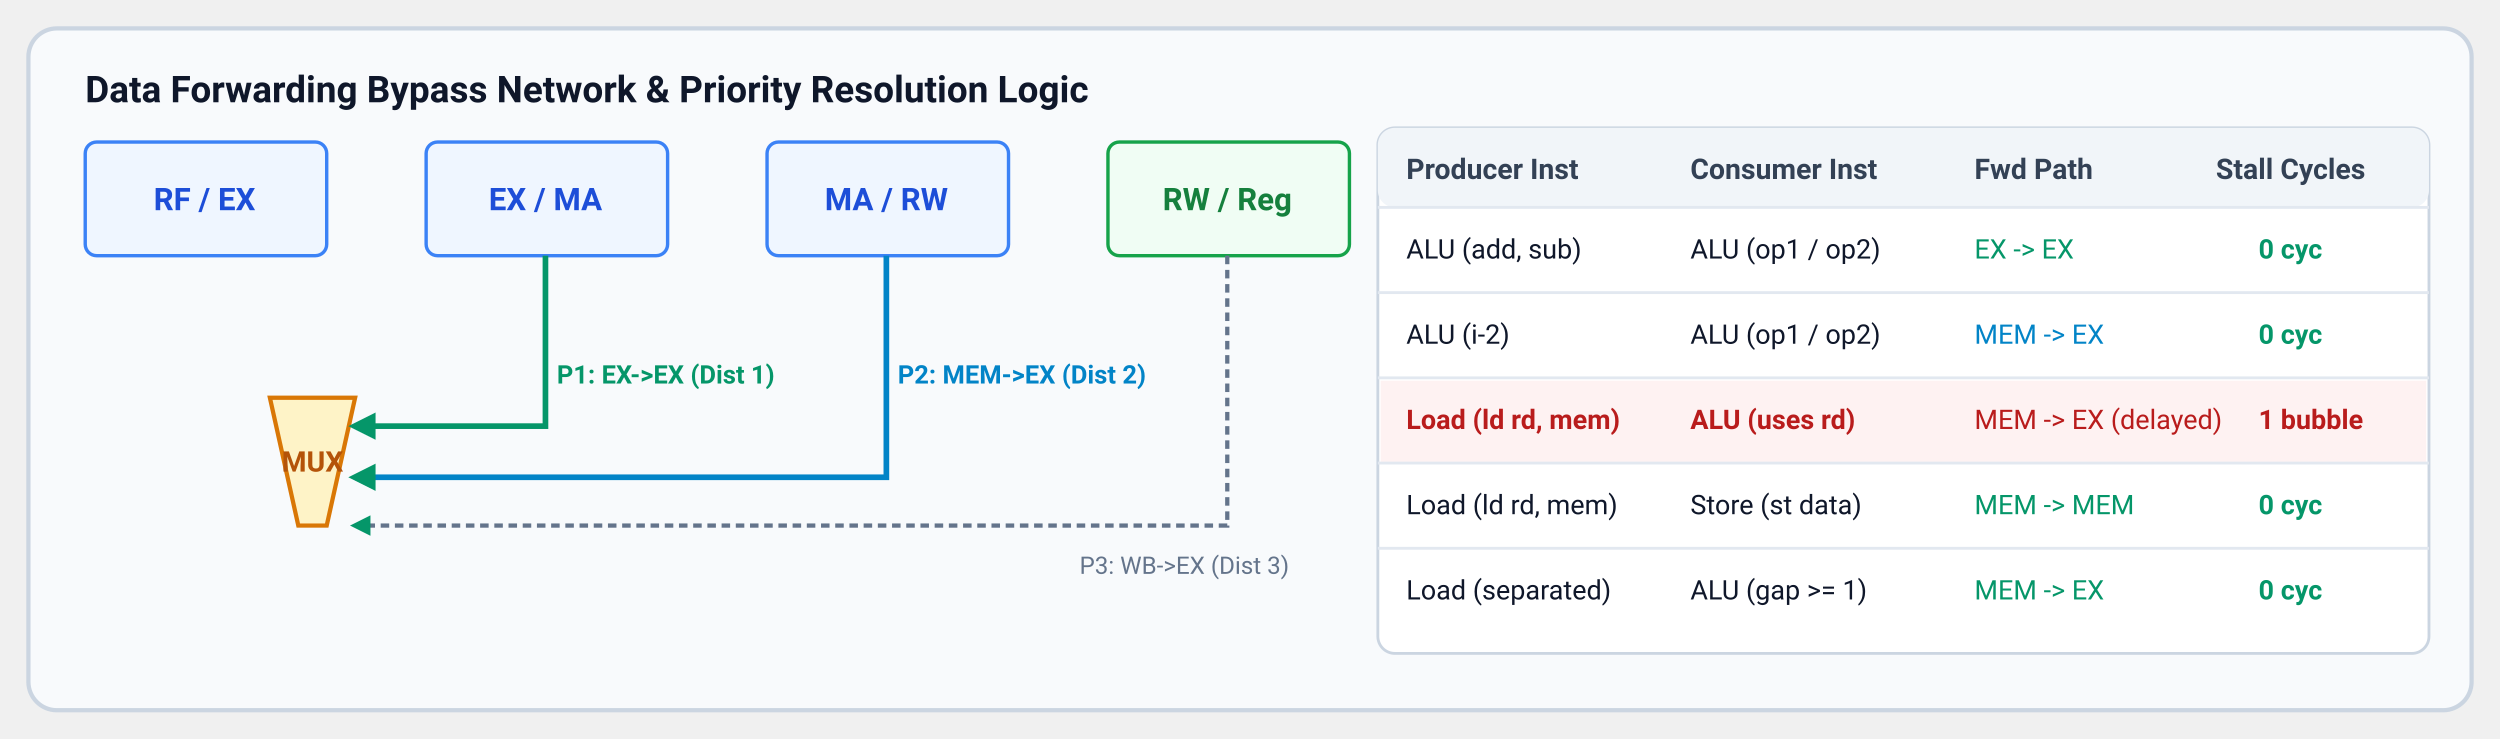
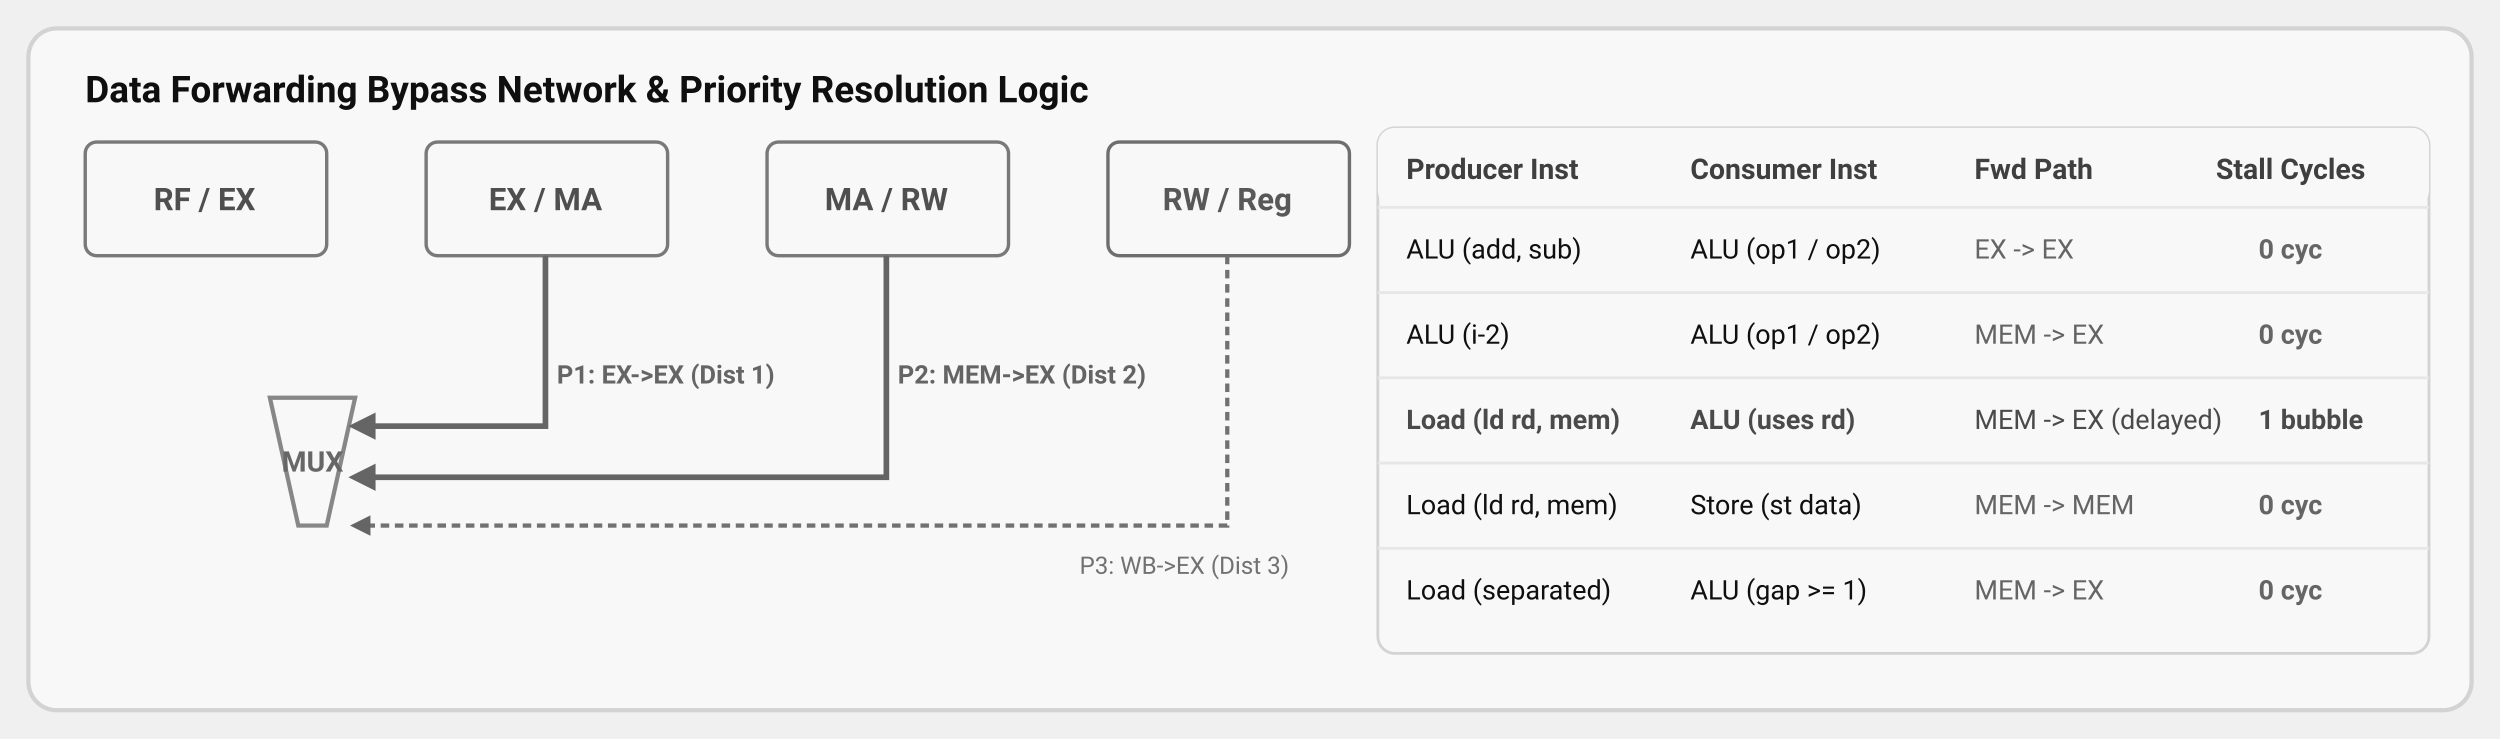
- <svg xmlns="http://www.w3.org/2000/svg" viewBox="0 0 880 260" width="100%" height="100%" style="background:#ffffff; font-family: -apple-system, BlinkMacSystemFont, 'Segoe UI', Roboto, Helvetica, Arial, sans-serif;">
+ <svg xmlns="http://www.w3.org/2000/svg" viewBox="0 0 880 260" width="100%" height="100%" style="background:#f8f8f8; font-family: -apple-system, BlinkMacSystemFont, 'Segoe UI', Roboto, Helvetica, Arial, sans-serif;">
  <defs>
    <marker id="fwdArr" viewBox="0 0 10 10" refX="6" refY="5" markerWidth="6" markerHeight="6" orient="auto-start-reverse">
-       <path d="M 0 1 L 8 5 L 0 9 z" fill="#059669" />
+       <path d="M 0 1 L 8 5 L 0 9 z" fill="#656565" />
    </marker>
    <marker id="stallArr" viewBox="0 0 10 10" refX="6" refY="5" markerWidth="6" markerHeight="6" orient="auto-start-reverse">
-       <path d="M 0 1 L 8 5 L 0 9 z" fill="#dc2626" />
+       <path d="M 0 1 L 8 5 L 0 9 z" fill="#5c5c5c" />
    </marker>
  </defs>
-   <rect x="10" y="10" width="860" height="240" rx="10" fill="#f8fafc" stroke="#cbd5e1" stroke-width="1.5" />
-   <text x="30" y="36" font-size="13" font-weight="bold" fill="#0f172a">Data Forwarding Bypass Network &amp; Priority Resolution Logic</text>
+   <rect x="10" y="10" width="860" height="240" rx="10" fill="#f8f8f8" stroke="#d3d3d3" stroke-width="1.5" />
+   <text x="30" y="36" font-size="13" font-weight="bold" fill="#0f0f0f">Data Forwarding Bypass Network &amp; Priority Resolution Logic</text>
  <g transform="translate(30, 50)">
-     <rect x="0" y="0" width="85" height="40" rx="4" fill="#eff6ff" stroke="#3b82f6" stroke-width="1.2" />
-     <text x="42" y="24" font-size="11" font-weight="bold" fill="#1d4ed8" text-anchor="middle">RF / EX</text>
-     <rect x="120" y="0" width="85" height="40" rx="4" fill="#eff6ff" stroke="#3b82f6" stroke-width="1.2" />
-     <text x="162" y="24" font-size="11" font-weight="bold" fill="#1d4ed8" text-anchor="middle">EX / MA</text>
-     <rect x="240" y="0" width="85" height="40" rx="4" fill="#eff6ff" stroke="#3b82f6" stroke-width="1.2" />
-     <text x="282" y="24" font-size="11" font-weight="bold" fill="#1d4ed8" text-anchor="middle">MA / RW</text>
-     <rect x="360" y="0" width="85" height="40" rx="4" fill="#f0fdf4" stroke="#16a34a" stroke-width="1.2" />
-     <text x="402" y="24" font-size="11" font-weight="bold" fill="#15803d" text-anchor="middle">RW / Reg</text>
-     <polygon points="65,90 95,90 85,135 75,135" fill="#fef3c7" stroke="#d97706" stroke-width="1.5" />
-     <text x="80" y="116" font-size="10" font-weight="bold" fill="#b45309" text-anchor="middle">MUX</text>
-     <path d="M 162 40 L 162 100 L 95 100" fill="none" stroke="#059669" stroke-width="2" marker-end="url(#fwdArr)" />
-     <text x="166" y="85" font-size="9" font-weight="bold" fill="#059669">P1: EX-&gt;EX (Dist 1)</text>
-     <path d="M 282 40 L 282 118 L 95 118" fill="none" stroke="#0284c7" stroke-width="2" marker-end="url(#fwdArr)" />
-     <text x="286" y="85" font-size="9" font-weight="bold" fill="#0284c7">P2: MEM-&gt;EX (Dist 2)</text>
-     <path d="M 402 40 L 402 135 L 95 135" fill="none" stroke="#64748b" stroke-width="1.5" stroke-dasharray="3,2" marker-end="url(#fwdArr)" />
-     <text x="350" y="152" font-size="8.5" fill="#64748b">P3: WB-&gt;EX (Dist 3)</text>
+     <rect x="0" y="0" width="85" height="40" rx="4" fill="#f8f8f8" stroke="#797979" stroke-width="1.2" />
+     <text x="42" y="24" font-size="11" font-weight="bold" fill="#4f4f4f" text-anchor="middle">RF / EX</text>
+     <rect x="120" y="0" width="85" height="40" rx="4" fill="#f8f8f8" stroke="#797979" stroke-width="1.2" />
+     <text x="162" y="24" font-size="11" font-weight="bold" fill="#4f4f4f" text-anchor="middle">EX / MA</text>
+     <rect x="240" y="0" width="85" height="40" rx="4" fill="#f8f8f8" stroke="#797979" stroke-width="1.2" />
+     <text x="282" y="24" font-size="11" font-weight="bold" fill="#4f4f4f" text-anchor="middle">MA / RW</text>
+     <rect x="360" y="0" width="85" height="40" rx="4" fill="#f8f8f8" stroke="#6e6e6e" stroke-width="1.2" />
+     <text x="402" y="24" font-size="11" font-weight="bold" fill="#585858" text-anchor="middle">RW / Reg</text>
+     <polygon points="65,90 95,90 85,135 75,135" fill="#f8f8f8" stroke="#878787" stroke-width="1.5" />
+     <text x="80" y="116" font-size="10" font-weight="bold" fill="#676767" text-anchor="middle">MUX</text>
+     <path d="M 162 40 L 162 100 L 95 100" fill="none" stroke="#656565" stroke-width="2" marker-end="url(#fwdArr)" />
+     <text x="166" y="85" font-size="9" font-weight="bold" fill="#656565">P1: EX-&gt;EX (Dist 1)</text>
+     <path d="M 282 40 L 282 118 L 95 118" fill="none" stroke="#646464" stroke-width="2" marker-end="url(#fwdArr)" />
+     <text x="286" y="85" font-size="9" font-weight="bold" fill="#646464">P2: MEM-&gt;EX (Dist 2)</text>
+     <path d="M 402 40 L 402 135 L 95 135" fill="none" stroke="#717171" stroke-width="1.5" stroke-dasharray="3,2" marker-end="url(#fwdArr)" />
+     <text x="350" y="152" font-size="8.5" fill="#717171">P3: WB-&gt;EX (Dist 3)</text>
  </g>
  <g transform="translate(485, 45)">
-     <rect x="0" y="0" width="370" height="185" rx="6" fill="#ffffff" stroke="#cbd5e1" stroke-width="1" />
-     <rect x="0" y="0" width="370" height="28" rx="6" fill="#f1f5f9" />
-     <text x="10" y="18" font-size="10" font-weight="bold" fill="#334155">Producer Inst</text>
-     <text x="110" y="18" font-size="10" font-weight="bold" fill="#334155">Consumer Inst</text>
-     <text x="210" y="18" font-size="10" font-weight="bold" fill="#334155">Fwd Path</text>
-     <text x="295" y="18" font-size="10" font-weight="bold" fill="#334155">Stall Cycles</text>
-     <line x1="0" y1="28" x2="370" y2="28" stroke="#e2e8f0" />
-     <text x="10" y="46" font-size="9.5" fill="#0f172a">ALU (add, sub)</text>
-     <text x="110" y="46" font-size="9.5" fill="#0f172a">ALU (op1 / op2)</text>
-     <text x="210" y="46" font-size="9.5" fill="#059669">EX -&gt; EX</text>
-     <text x="310" y="46" font-size="9.5" font-weight="bold" fill="#059669">0 cyc</text>
-     <line x1="0" y1="58" x2="370" y2="58" stroke="#e2e8f0" />
-     <text x="10" y="76" font-size="9.5" fill="#0f172a">ALU (i-2)</text>
-     <text x="110" y="76" font-size="9.5" fill="#0f172a">ALU (op1 / op2)</text>
-     <text x="210" y="76" font-size="9.5" fill="#0284c7">MEM -&gt; EX</text>
-     <text x="310" y="76" font-size="9.5" font-weight="bold" fill="#059669">0 cyc</text>
-     <line x1="0" y1="88" x2="370" y2="88" stroke="#e2e8f0" />
-     <rect x="1" y="89" width="368" height="29" fill="#fef2f2" />
-     <text x="10" y="106" font-size="9.5" font-weight="bold" fill="#b91c1c">Load (ld rd, mem)</text>
-     <text x="110" y="106" font-size="9.5" font-weight="bold" fill="#b91c1c">ALU (uses rd)</text>
-     <text x="210" y="106" font-size="9.5" fill="#b91c1c">MEM -&gt; EX (delayed)</text>
-     <text x="310" y="106" font-size="9.5" font-weight="bold" fill="#b91c1c">1 bubble</text>
-     <line x1="0" y1="118" x2="370" y2="118" stroke="#e2e8f0" />
-     <text x="10" y="136" font-size="9.5" fill="#0f172a">Load (ld rd, mem)</text>
-     <text x="110" y="136" font-size="9.5" fill="#0f172a">Store (st data)</text>
-     <text x="210" y="136" font-size="9.5" fill="#059669">MEM -&gt; MEM</text>
-     <text x="310" y="136" font-size="9.5" font-weight="bold" fill="#059669">0 cyc</text>
-     <line x1="0" y1="148" x2="370" y2="148" stroke="#e2e8f0" />
-     <text x="10" y="166" font-size="9.5" fill="#0f172a">Load (separated)</text>
-     <text x="110" y="166" font-size="9.5" fill="#0f172a">ALU (gap &gt;= 1)</text>
-     <text x="210" y="166" font-size="9.5" fill="#059669">MEM -&gt; EX</text>
-     <text x="310" y="166" font-size="9.5" font-weight="bold" fill="#059669">0 cyc</text>
+     <rect x="0" y="0" width="370" height="185" rx="6" fill="#f8f8f8" stroke="#d3d3d3" stroke-width="1" />
+     <rect x="0" y="0" width="370" height="28" rx="6" fill="#f8f8f8" />
+     <text x="10" y="18" font-size="10" font-weight="bold" fill="#3f3f3f">Producer Inst</text>
+     <text x="110" y="18" font-size="10" font-weight="bold" fill="#3f3f3f">Consumer Inst</text>
+     <text x="210" y="18" font-size="10" font-weight="bold" fill="#3f3f3f">Fwd Path</text>
+     <text x="295" y="18" font-size="10" font-weight="bold" fill="#3f3f3f">Stall Cycles</text>
+     <line x1="0" y1="28" x2="370" y2="28" stroke="#e7e7e7" />
+     <text x="10" y="46" font-size="9.5" fill="#0f0f0f">ALU (add, sub)</text>
+     <text x="110" y="46" font-size="9.5" fill="#0f0f0f">ALU (op1 / op2)</text>
+     <text x="210" y="46" font-size="9.5" fill="#656565">EX -&gt; EX</text>
+     <text x="310" y="46" font-size="9.5" font-weight="bold" fill="#656565">0 cyc</text>
+     <line x1="0" y1="58" x2="370" y2="58" stroke="#e7e7e7" />
+     <text x="10" y="76" font-size="9.5" fill="#0f0f0f">ALU (i-2)</text>
+     <text x="110" y="76" font-size="9.5" fill="#0f0f0f">ALU (op1 / op2)</text>
+     <text x="210" y="76" font-size="9.5" fill="#646464">MEM -&gt; EX</text>
+     <text x="310" y="76" font-size="9.5" font-weight="bold" fill="#656565">0 cyc</text>
+     <line x1="0" y1="88" x2="370" y2="88" stroke="#e7e7e7" />
+     <rect x="1" y="89" width="368" height="29" fill="#f8f8f8" />
+     <text x="10" y="106" font-size="9.5" font-weight="bold" fill="#4a4a4a">Load (ld rd, mem)</text>
+     <text x="110" y="106" font-size="9.5" font-weight="bold" fill="#4a4a4a">ALU (uses rd)</text>
+     <text x="210" y="106" font-size="9.5" fill="#4a4a4a">MEM -&gt; EX (delayed)</text>
+     <text x="310" y="106" font-size="9.5" font-weight="bold" fill="#4a4a4a">1 bubble</text>
+     <line x1="0" y1="118" x2="370" y2="118" stroke="#e7e7e7" />
+     <text x="10" y="136" font-size="9.5" fill="#0f0f0f">Load (ld rd, mem)</text>
+     <text x="110" y="136" font-size="9.5" fill="#0f0f0f">Store (st data)</text>
+     <text x="210" y="136" font-size="9.5" fill="#656565">MEM -&gt; MEM</text>
+     <text x="310" y="136" font-size="9.5" font-weight="bold" fill="#656565">0 cyc</text>
+     <line x1="0" y1="148" x2="370" y2="148" stroke="#e7e7e7" />
+     <text x="10" y="166" font-size="9.5" fill="#0f0f0f">Load (separated)</text>
+     <text x="110" y="166" font-size="9.5" fill="#0f0f0f">ALU (gap &gt;= 1)</text>
+     <text x="210" y="166" font-size="9.5" fill="#656565">MEM -&gt; EX</text>
+     <text x="310" y="166" font-size="9.5" font-weight="bold" fill="#656565">0 cyc</text>
  </g>
</svg>
